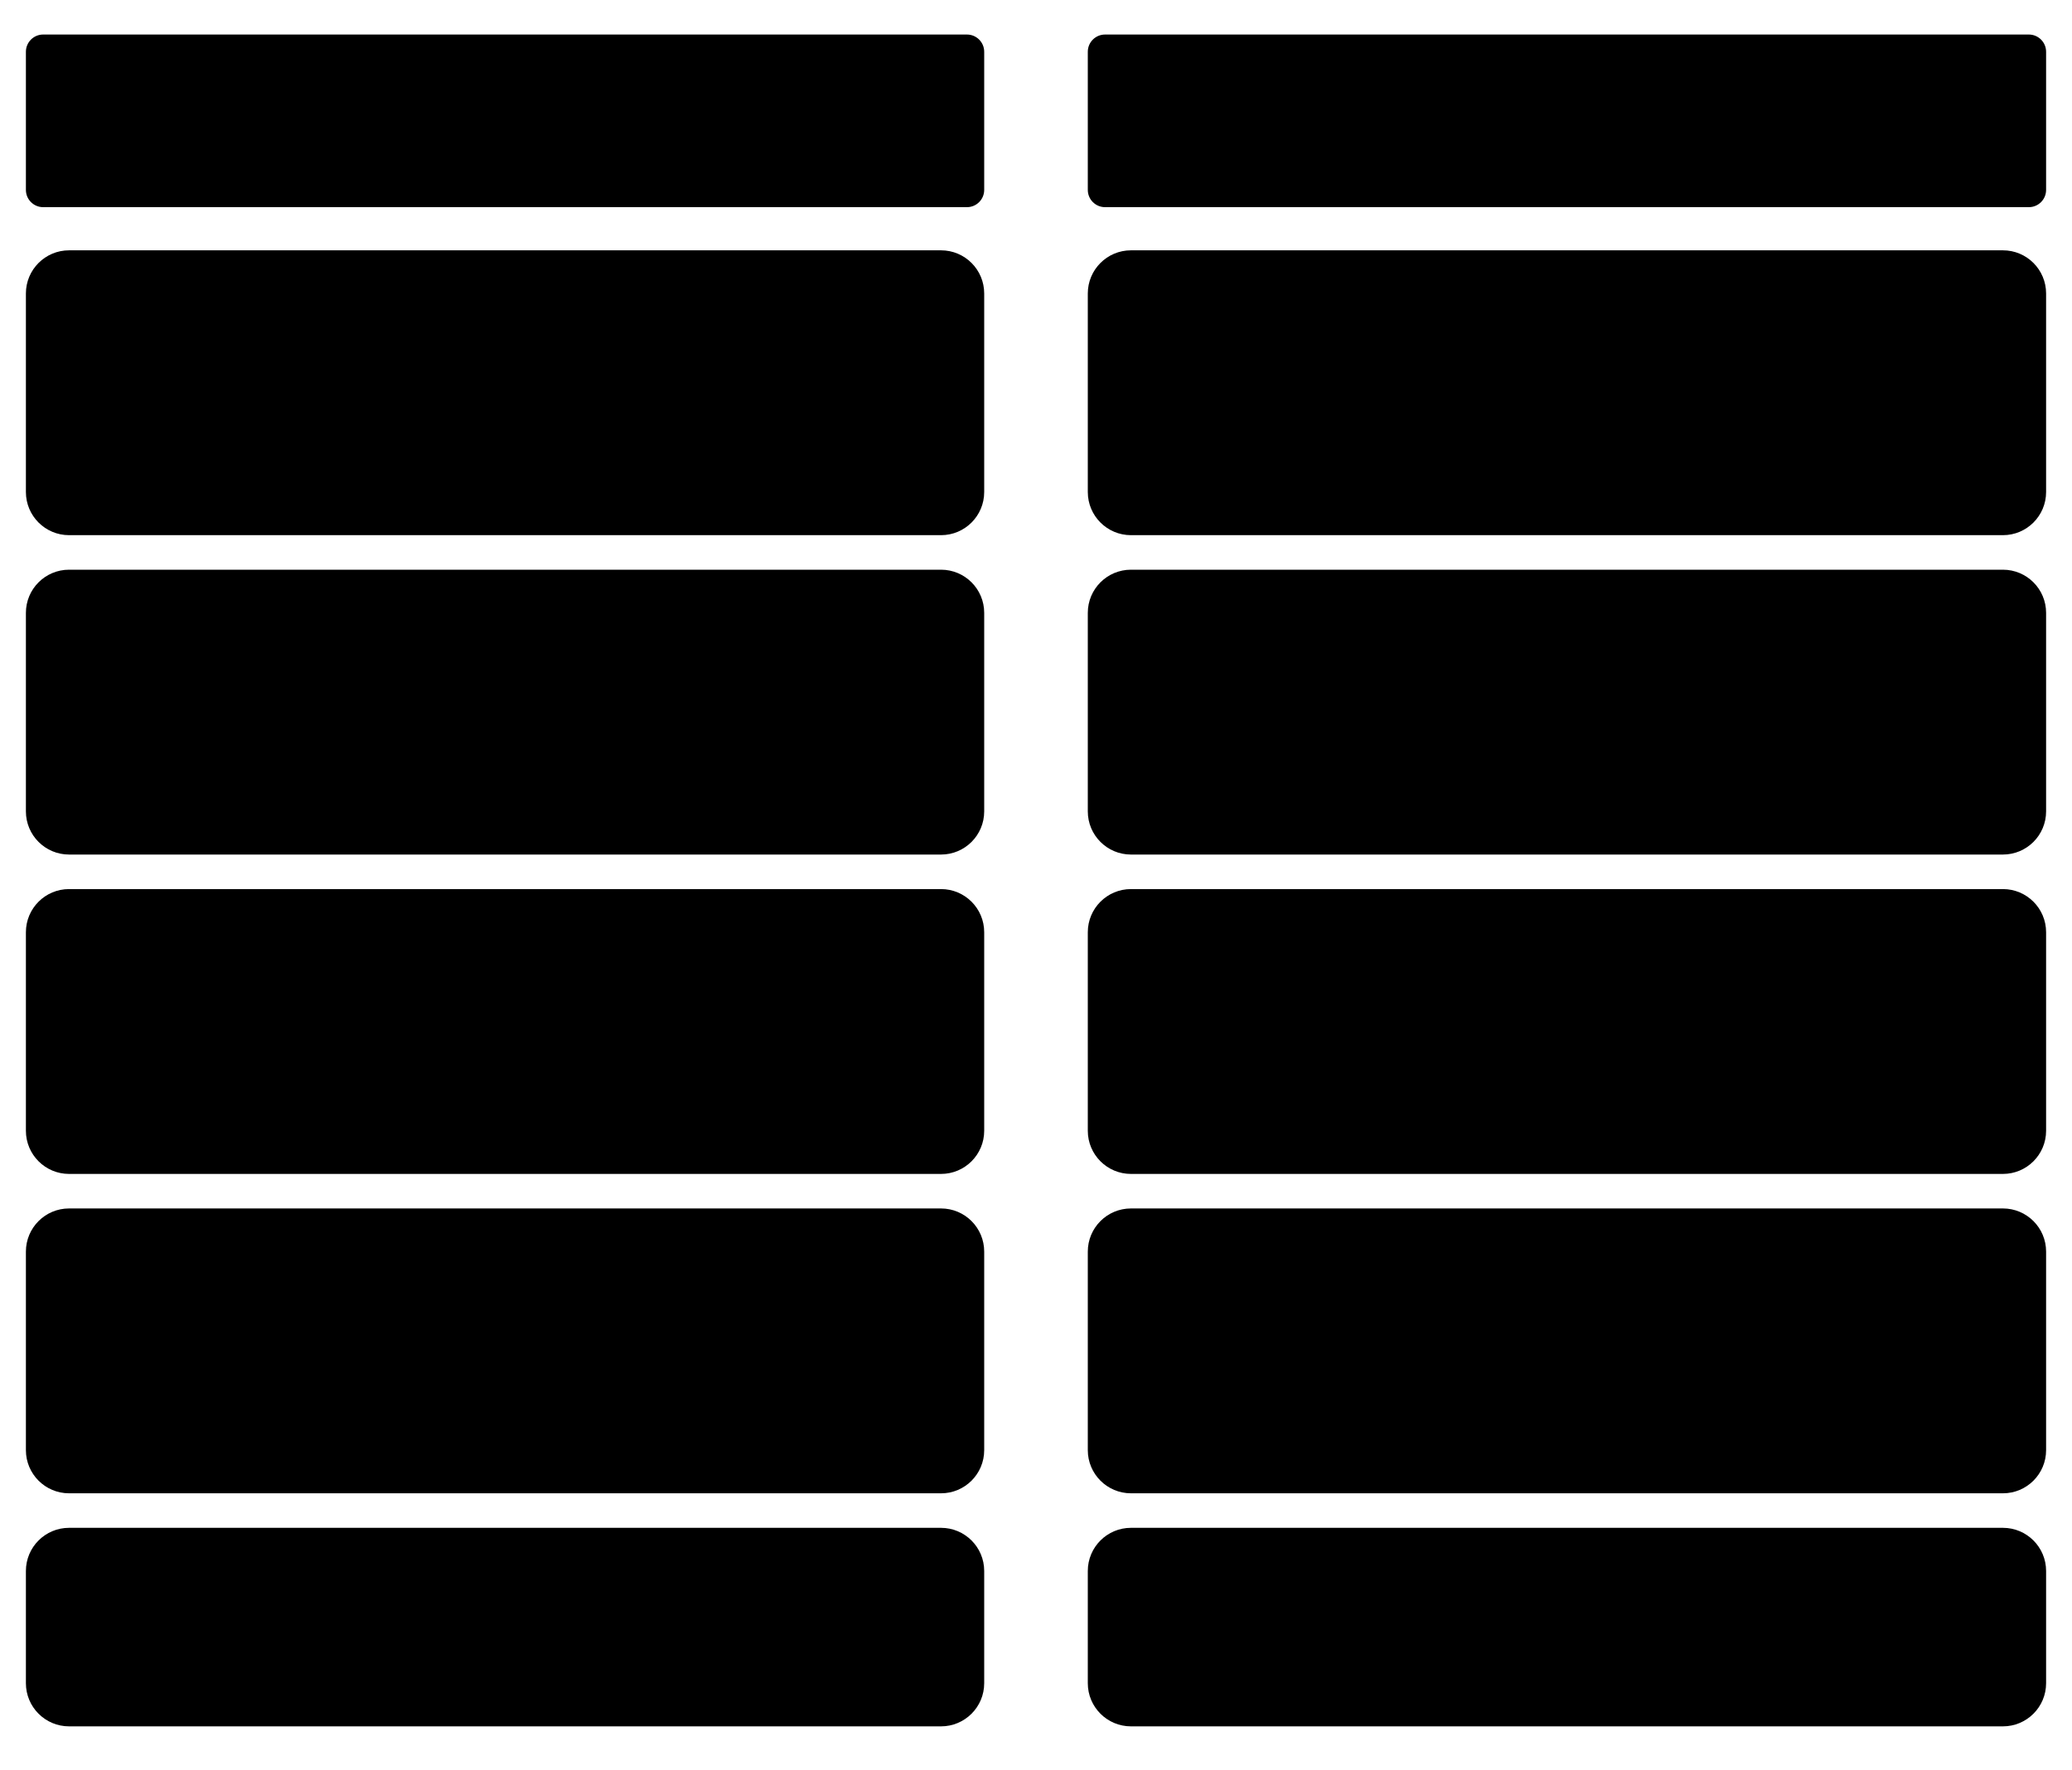
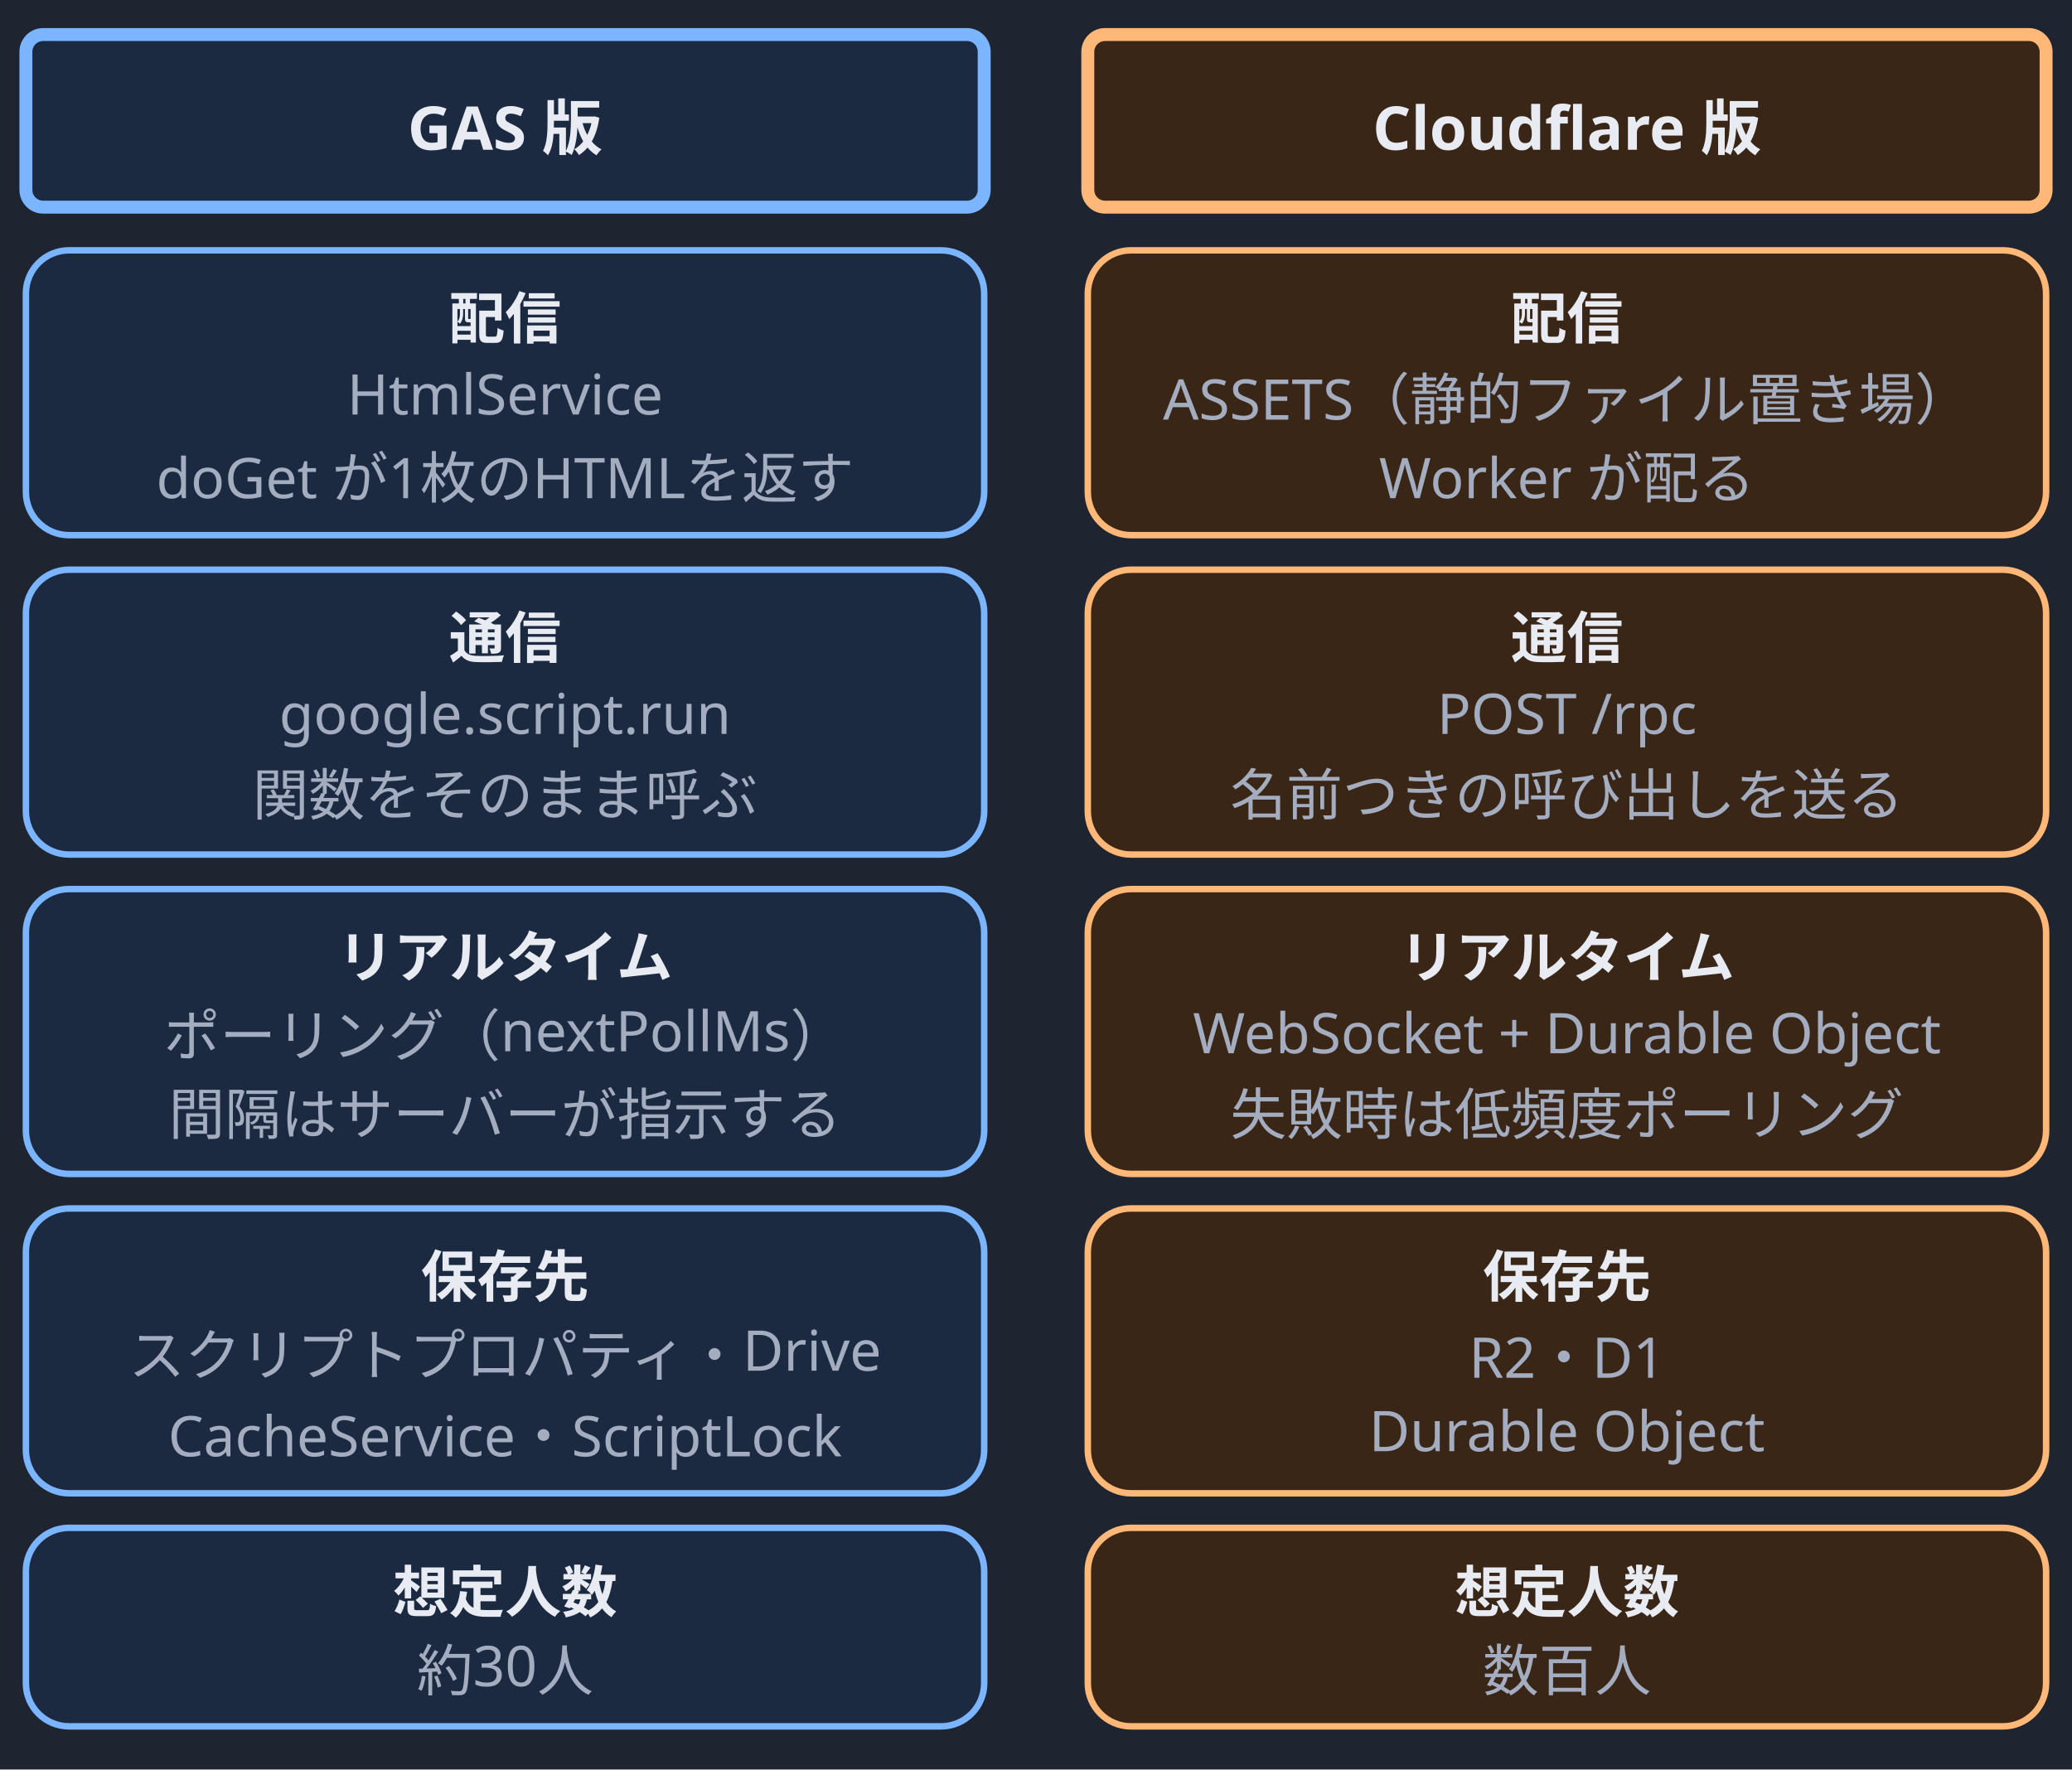
<svg xmlns="http://www.w3.org/2000/svg" viewBox="0 0 480 410" role="img" aria-label="GAS版とCloudflare版の比較">
+   <style>
+ .bgr{fill:#1f2530}
+ .bx{fill:#161a22;stroke:#343c4c;stroke-width:1.5}
+ .bx.app{stroke:#7bb4ff;stroke-width:2.5;fill:#1b2a41}
+ .bx.gas{stroke:#7bb4ff;fill:#1b2a41}
+ .bx.cf{stroke:#ffb877;fill:#3a2616}
+ .bx.srv{stroke-width:3;stroke-dasharray:none}
+ .bx.ver{stroke:#e8ebf1;stroke-width:2.5}
+ .bx.lab{fill:#1f2530}
+ .nf{fill:none}
+ .fr{fill:none;stroke:#343c4c;stroke-width:1.5;stroke-dasharray:6 4}
+ .ln{fill:none;stroke:#a3adbf;stroke-width:1.8}.ln.ds{stroke-dasharray:5 4}
+ .ahp{fill:#a3adbf}
+ .tx{fill:#e8ebf1}.tx.b{font-weight:700}.tm{fill:#a3adbf}
+ .nm{fill:#7bb4ff}.nt{fill:#0b1220;font-weight:700}
+ text{font-family:"Hiragino Sans","Noto Sans JP","Yu Gothic",Meiryo,sans-serif}
+ </style>
+   <rect class="bgr" x="0" y="0" width="480" height="410" />
  <defs>
    <marker id="ah2" viewBox="0 0 10 10" refX="9" refY="5" markerWidth="7" markerHeight="7" orient="auto-start-reverse">
      <path d="M0,0 L10,5 L0,10 z" class="ahp" />
    </marker>
  </defs>
  <rect x="6" y="8" width="222" height="40" rx="4" class="bx srv gas" />
  <text x="117" y="28.0" text-anchor="middle" dominant-baseline="central" class="tx b" font-size="14">GAS 版</text>
  <rect x="252" y="8" width="222" height="40" rx="4" class="bx srv cf" />
  <text x="363" y="28.0" text-anchor="middle" dominant-baseline="central" class="tx b" font-size="14">Cloudflare 版</text>
  <rect x="6" y="58" width="222" height="66" rx="10" class="bx gas" />
  <text x="117" y="72.8" text-anchor="middle" dominant-baseline="central" class="tx b" font-size="13">配信</text>
  <text x="117" y="91.0" text-anchor="middle" dominant-baseline="central" class="tm" font-size="13">HtmlService</text>
  <text x="117" y="109.2" text-anchor="middle" dominant-baseline="central" class="tm" font-size="13">doGet が1枚のHTMLを返す</text>
  <rect x="252" y="58" width="222" height="66" rx="10" class="bx cf" />
  <text x="363" y="72.8" text-anchor="middle" dominant-baseline="central" class="tx b" font-size="13">配信</text>
  <text x="363" y="91.0" text-anchor="middle" dominant-baseline="central" class="tm" font-size="13">ASSETS（静的ファイル置き場）</text>
  <text x="363" y="109.2" text-anchor="middle" dominant-baseline="central" class="tm" font-size="13">Worker が配る</text>
  <rect x="6" y="132" width="222" height="66" rx="10" class="bx gas" />
  <text x="117" y="146.8" text-anchor="middle" dominant-baseline="central" class="tx b" font-size="13">通信</text>
  <text x="117" y="165.0" text-anchor="middle" dominant-baseline="central" class="tm" font-size="13">google.script.run</text>
  <text x="117" y="183.2" text-anchor="middle" dominant-baseline="central" class="tm" font-size="13">関数をそのまま呼ぶ</text>
  <rect x="252" y="132" width="222" height="66" rx="10" class="bx cf" />
  <text x="363" y="146.8" text-anchor="middle" dominant-baseline="central" class="tx b" font-size="13">通信</text>
  <text x="363" y="165.0" text-anchor="middle" dominant-baseline="central" class="tm" font-size="13">POST /rpc</text>
  <text x="363" y="183.2" text-anchor="middle" dominant-baseline="central" class="tm" font-size="13">名前つきの呼び出しを送る</text>
  <rect x="6" y="206" width="222" height="66" rx="10" class="bx gas" />
  <text x="117" y="220.8" text-anchor="middle" dominant-baseline="central" class="tx b" font-size="13">リアルタイム</text>
  <text x="117" y="239.0" text-anchor="middle" dominant-baseline="central" class="tm" font-size="13">ポーリング（nextPollMs）</text>
  <text x="117" y="257.2" text-anchor="middle" dominant-baseline="central" class="tm" font-size="13">間隔はサーバーが指示する</text>
  <rect x="252" y="206" width="222" height="66" rx="10" class="bx cf" />
  <text x="363" y="220.8" text-anchor="middle" dominant-baseline="central" class="tx b" font-size="13">リアルタイム</text>
  <text x="363" y="239.0" text-anchor="middle" dominant-baseline="central" class="tm" font-size="13">WebSocket + Durable Object</text>
  <text x="363" y="257.2" text-anchor="middle" dominant-baseline="central" class="tm" font-size="13">失敗時は低頻度ポーリング</text>
  <rect x="6" y="280" width="222" height="66" rx="10" class="bx gas" />
  <text x="117" y="294.8" text-anchor="middle" dominant-baseline="central" class="tx b" font-size="13">保存先</text>
  <text x="117" y="313.0" text-anchor="middle" dominant-baseline="central" class="tm" font-size="13">スクリプトプロパティ・Drive</text>
  <text x="117" y="331.2" text-anchor="middle" dominant-baseline="central" class="tm" font-size="13">CacheService・ScriptLock</text>
  <rect x="252" y="280" width="222" height="66" rx="10" class="bx cf" />
  <text x="363" y="294.8" text-anchor="middle" dominant-baseline="central" class="tx b" font-size="13">保存先</text>
  <text x="363" y="313.0" text-anchor="middle" dominant-baseline="central" class="tm" font-size="13">R2・D1</text>
  <text x="363" y="331.2" text-anchor="middle" dominant-baseline="central" class="tm" font-size="13">Durable Object</text>
  <rect x="6" y="354" width="222" height="46" rx="10" class="bx gas" />
  <text x="117" y="367.9" text-anchor="middle" dominant-baseline="central" class="tx b" font-size="13">想定人数</text>
  <text x="117" y="386.1" text-anchor="middle" dominant-baseline="central" class="tm" font-size="13">約30人</text>
  <rect x="252" y="354" width="222" height="46" rx="10" class="bx cf" />
  <text x="363" y="367.9" text-anchor="middle" dominant-baseline="central" class="tx b" font-size="13">想定人数</text>
  <text x="363" y="386.1" text-anchor="middle" dominant-baseline="central" class="tm" font-size="13">数百人</text>
</svg>
